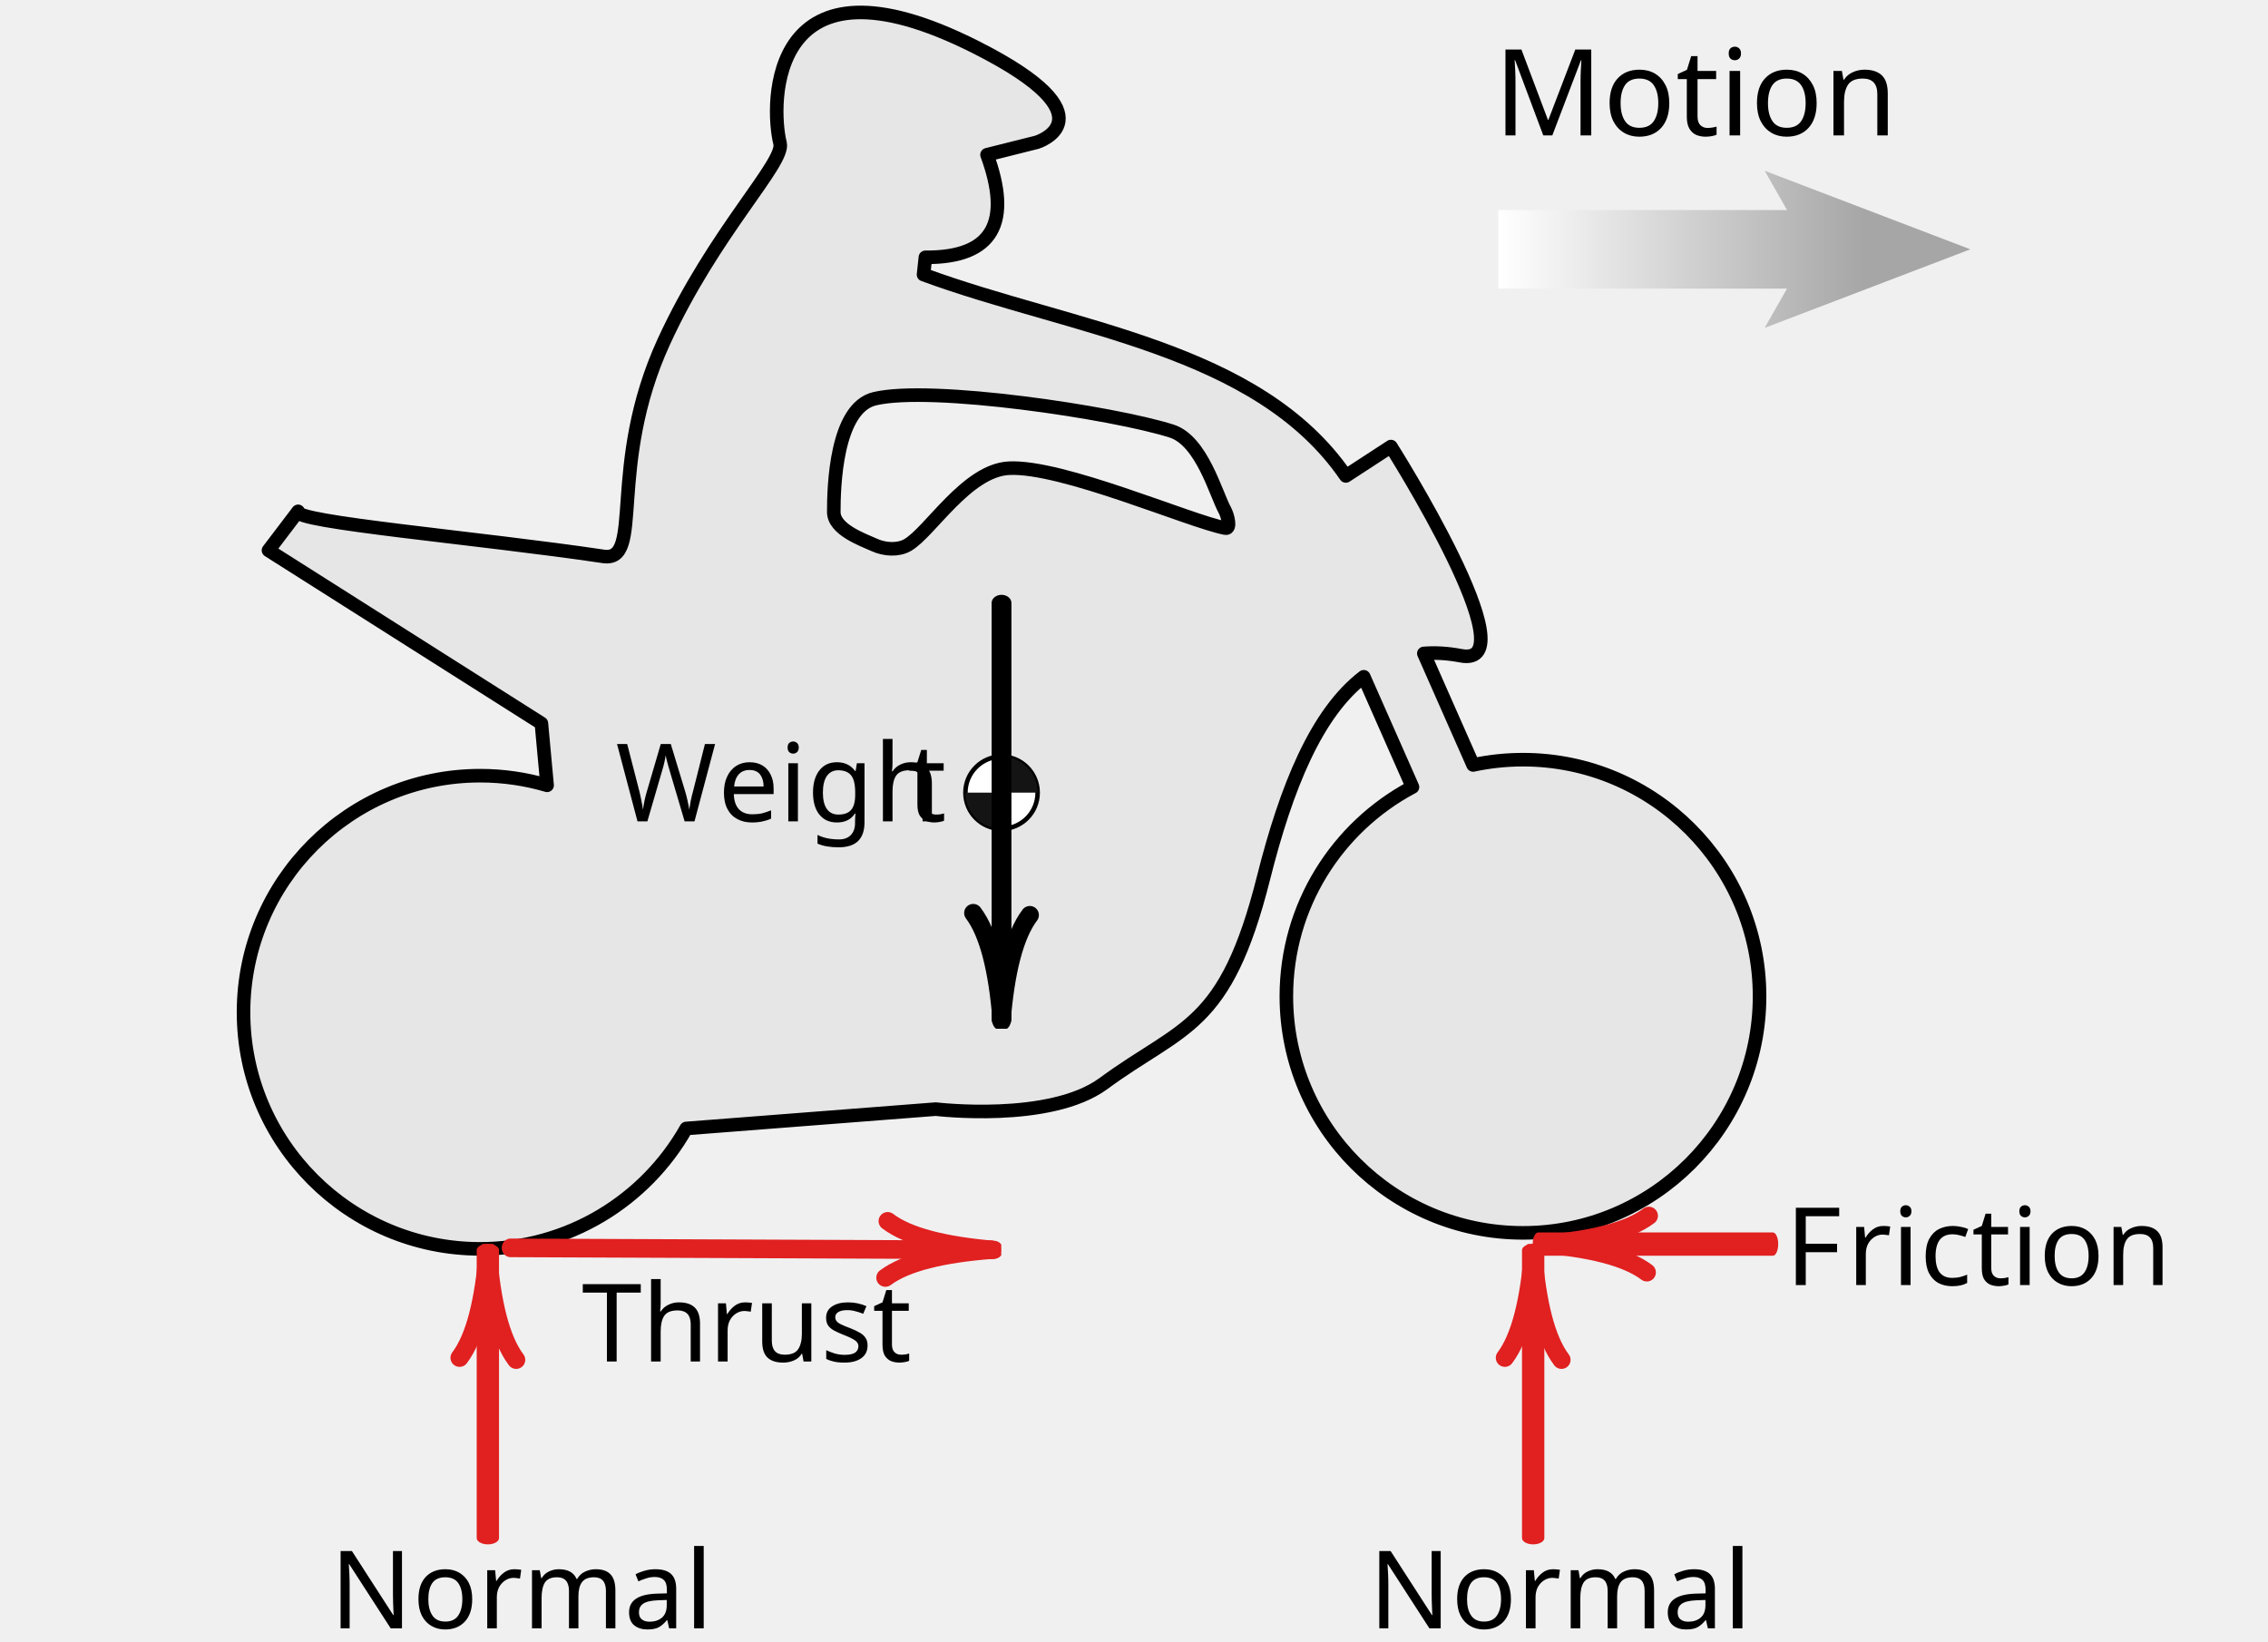
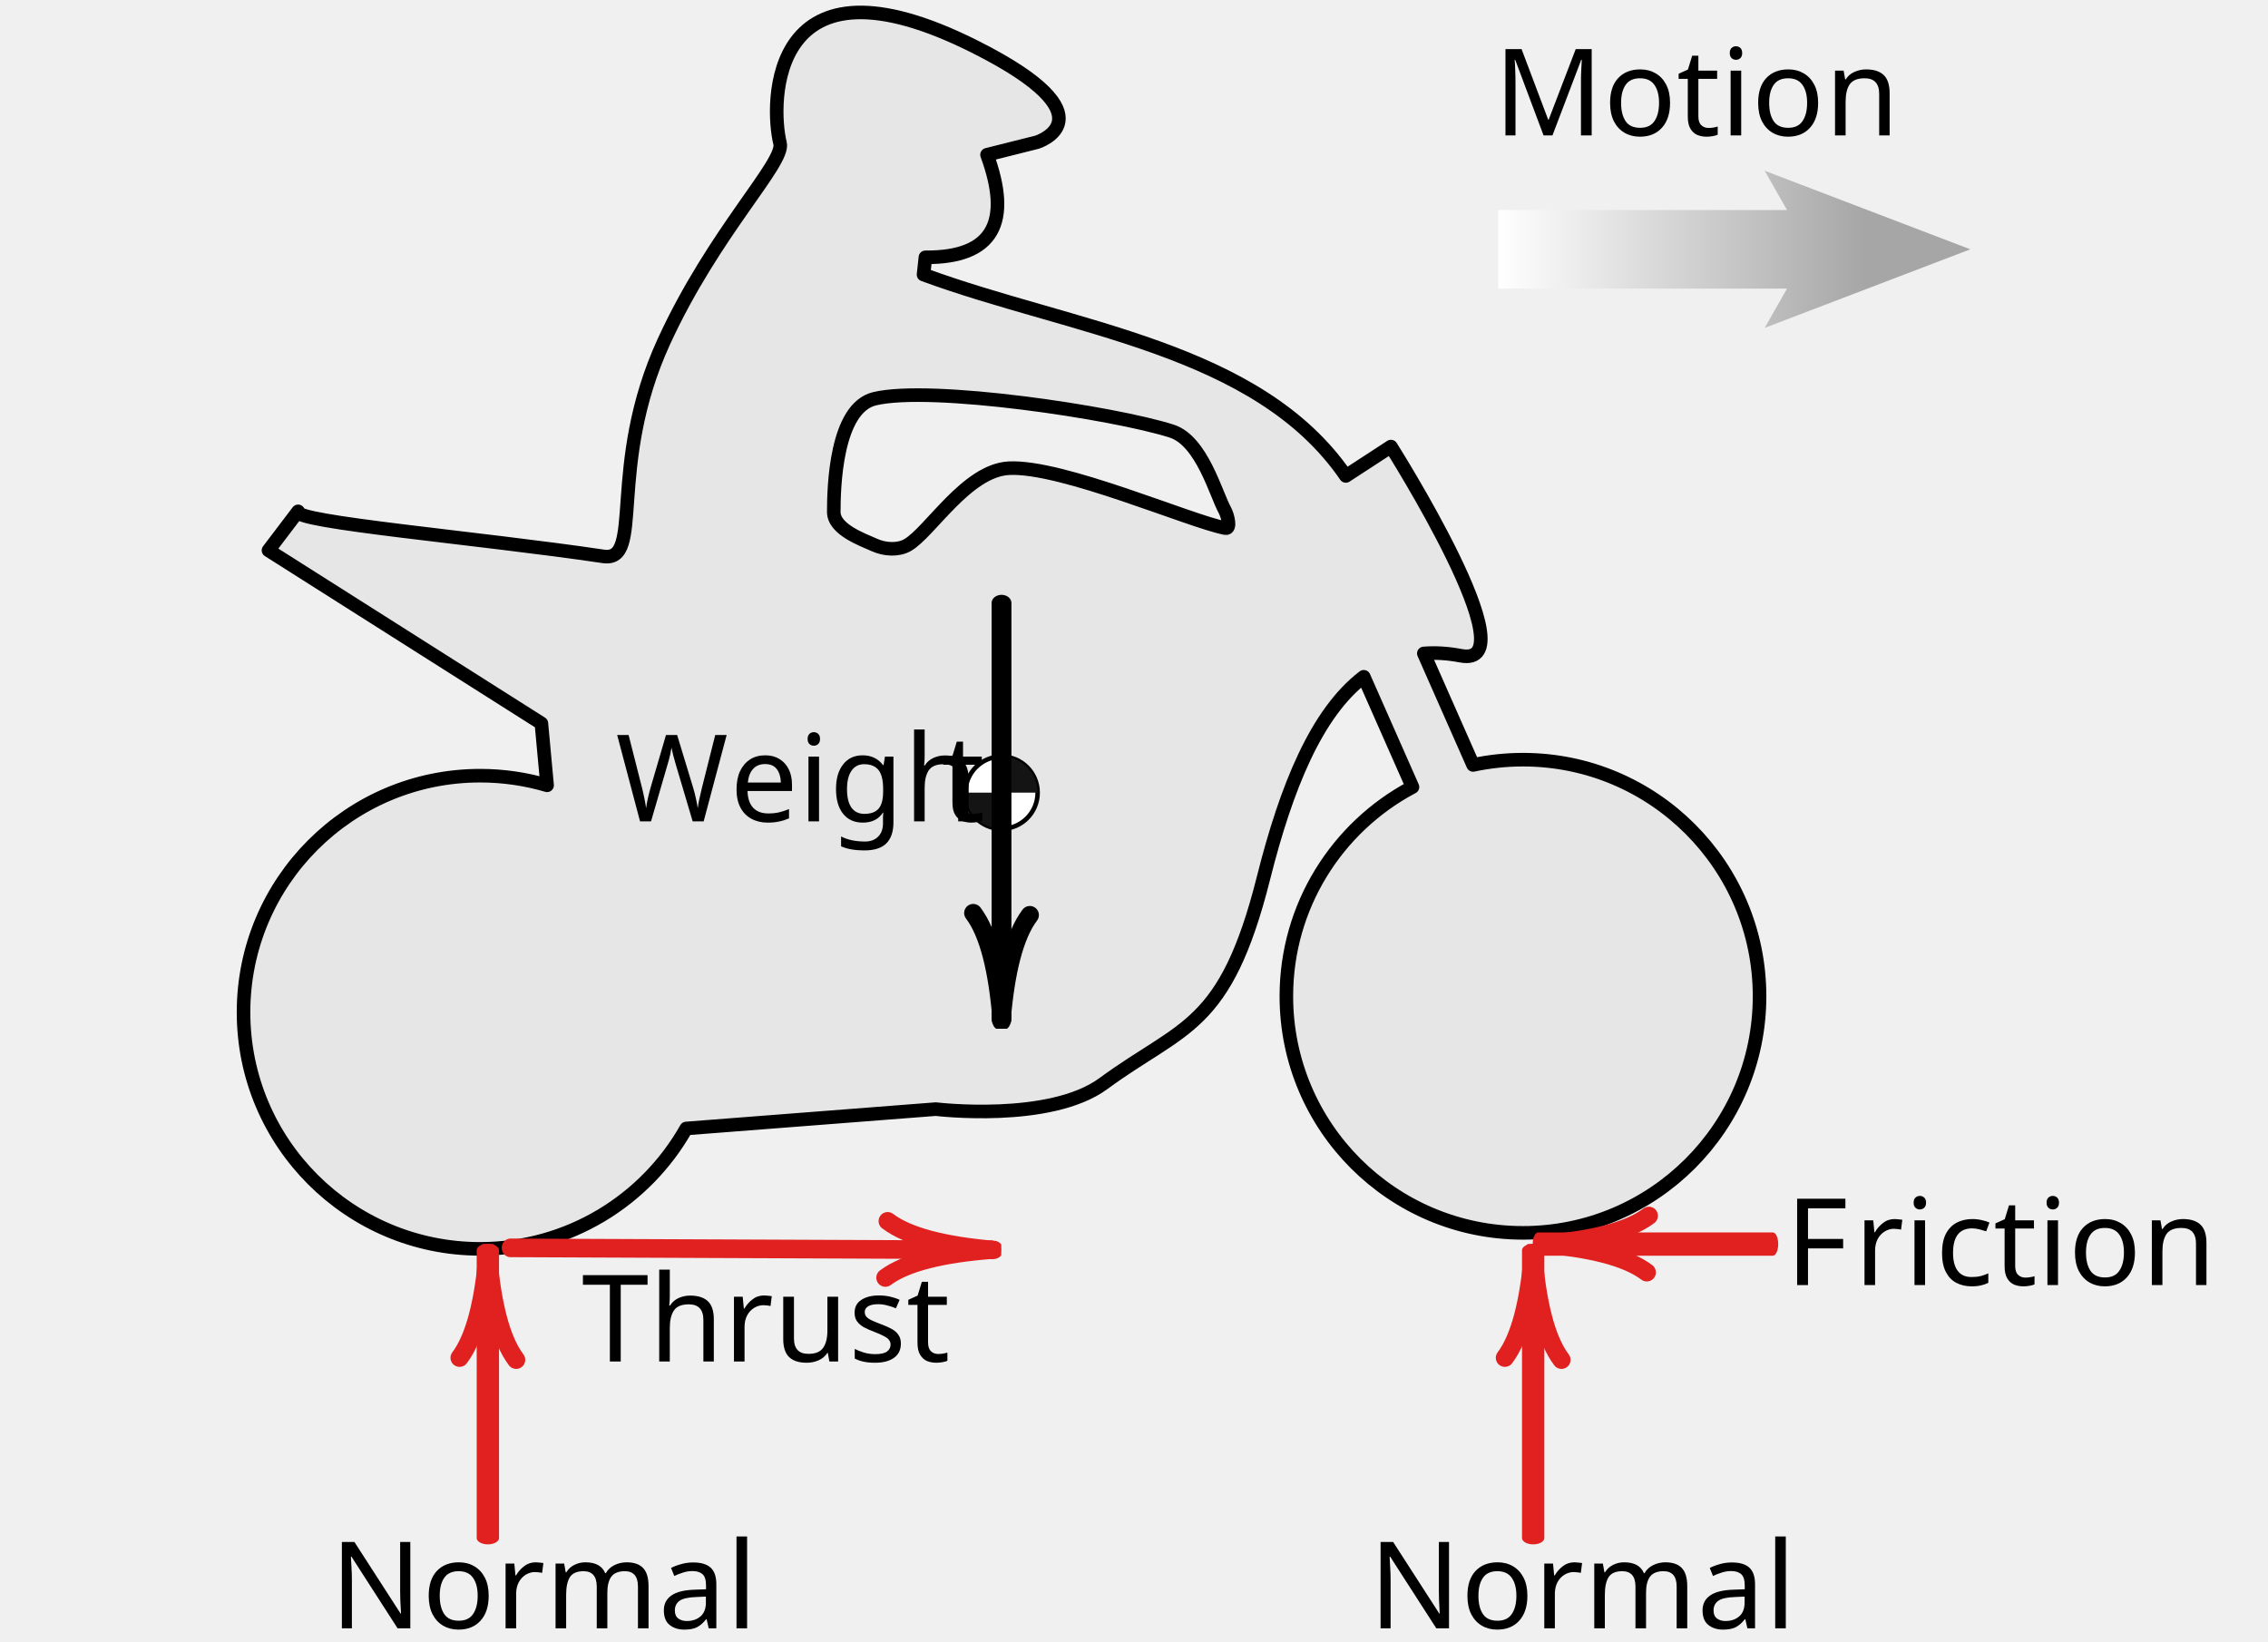
<svg xmlns="http://www.w3.org/2000/svg" width="100%" height="100%" viewBox="0 0 250 181" version="1.1" xml:space="preserve" style="fill-rule:evenodd;clip-rule:evenodd;stroke-linecap:round;stroke-linejoin:round;stroke-miterlimit:1.5;">
-   <g transform="matrix(1,0,0,1,0,-265)">
-     <g transform="matrix(0.74745,0,0,0.832231,-554.102,168.782)">
+   <g transform="matrix(1,0,0,1,-363,-265)">
+     <g transform="matrix(0.74745,0,0,0.832231,-191.102,168.782)">
      <rect id="bike-fbd" x="741.324" y="115.614" width="334.471" height="217.488" style="fill:none;" />
      <g id="bike-fbd1">
        <g transform="matrix(0.895847,0,0,1.03632,83.9747,-8.75159)">
          <g transform="matrix(1,0,0,1,-33.8938,4.08511)">
            <g transform="matrix(1.33788,0,0,1.03872,1590.87,-180.306)">
              <path d="M-447.5,368.461C-453.312,372.902 -457.023,382.029 -459.832,393.199C-464.528,411.87 -469.769,411.333 -479.527,418.512C-486.122,423.363 -500.156,421.659 -500.156,421.659L-530.867,424.04C-535.866,432.881 -545.355,438.854 -556.227,438.854C-572.295,438.854 -585.339,425.81 -585.339,409.743C-585.339,393.675 -572.295,380.631 -556.227,380.631C-553.366,380.631 -550.6,381.045 -547.987,381.815L-548.689,374.193L-582.269,352.905L-578.622,348.105C-579.533,349.405 -556.272,351.38 -541.075,353.645C-535.984,354.403 -540.679,342.611 -533.622,327.225C-527.425,313.713 -518.716,305.224 -519.321,302.819C-520.526,298.027 -520.785,278.089 -495.219,290.999C-478.072,299.658 -487.704,302.684 -487.704,302.684L-493.856,304.228C-490.83,312.477 -493.045,316.911 -501.438,316.847L-501.667,318.973C-483.432,325.691 -460.564,327.93 -449.705,343.749L-444.156,340.134C-444.156,340.134 -426.807,367.541 -435.57,365.87C-437.179,365.564 -438.689,365.476 -440.109,365.589L-434.047,379.31C-432.069,378.885 -430.016,378.661 -427.912,378.661C-411.845,378.661 -398.8,391.706 -398.8,407.773C-398.8,423.841 -411.845,436.885 -427.912,436.885C-443.979,436.885 -457.024,423.841 -457.024,407.773C-457.024,396.649 -450.771,386.974 -441.591,382.073C-441.562,382.058 -441.534,382.043 -441.505,382.028L-447.5,368.461ZM-512.712,348.183C-512.712,350.34 -509.196,351.577 -507.684,352.256C-506.453,352.808 -504.807,352.926 -503.636,352.256C-500.884,350.679 -496.377,343.076 -491.168,342.798C-484.651,342.451 -468.961,349.31 -464.532,350.17C-463.81,350.311 -464.237,348.607 -464.594,347.963C-465.697,345.973 -467.421,339.415 -471.148,338.228C-478.33,335.943 -500.756,332.59 -507.684,334.249C-512.486,335.399 -512.712,345.182 -512.712,348.183Z" style="fill:rgb(230,230,230);stroke:black;stroke-width:1.67px;" />
            </g>
            <g transform="matrix(2.4675,0,0,1.91574,936.665,-453.898)">
              <g transform="matrix(1.25687,0,0,1.25687,-74.8274,16.3482)">
                <circle cx="58.204" cy="265.722" r="1.917" style="fill:white;stroke:black;stroke-width:0.24px;" />
              </g>
              <g transform="matrix(1,0,0,1,-51.9155,90.0913)">
                <path d="M47.833,260.233C47.833,261.564 48.912,262.643 50.243,262.643L50.243,260.233L47.833,260.233Z" style="fill:rgb(20,20,20);" />
              </g>
              <g transform="matrix(-1,-1.22465e-16,1.22465e-16,-1,48.5703,610.558)">
                <path d="M47.833,260.233C47.833,261.564 48.912,262.643 50.243,262.643L50.243,260.233L47.833,260.233Z" style="fill:rgb(20,20,20);" />
              </g>
              <g id="_1.5pt-Vector-Red" transform="matrix(3.63451e-16,5.93561,-0.602421,3.68877e-17,88.3894,-1894.8)">
                <rect x="376" y="144" width="4.9" height="11" style="fill:none;" />
                <clipPath id="_clip1">
                  <rect x="376" y="144" width="4.9" height="11" />
                </clipPath>
                <g clip-path="url(#_clip1)">
                  <g transform="matrix(0.101967,0,-6.46565e-33,1.29873,339.522,-64.7289)">
                    <g transform="matrix(1,0,0,0.773585,2,26.8679)">
                      <path d="M403,178.5C397.599,178.061 393.529,177.085 391.268,175.38" style="stroke:black;stroke-width:2px;" />
                    </g>
                    <g transform="matrix(1,0,0,-0.773585,1.77402,303.038)">
                      <path d="M403,178.5C397.599,178.061 393.529,177.085 391.268,175.38" style="stroke:black;stroke-width:2px;" />
                    </g>
                  </g>
                  <g transform="matrix(0.0200387,-9.85944e-18,1.23875e-18,-0.24,373.75,177.82)">
                    <path d="M118,118L351.818,118" style="fill:none;fill-rule:nonzero;stroke:black;stroke-width:9.14px;stroke-miterlimit:10;" />
                  </g>
                </g>
              </g>
            </g>
            <g transform="matrix(1.48648,0,0,1.15408,-571.817,-30.2969)">
              <g id="_1.5pt-Vector-Red1" transform="matrix(-5.5469,6.79299e-16,-1.22465e-16,-1,3183.71,413.977)">
                <rect x="376" y="144" width="4.9" height="11" style="fill:none;" />
                <clipPath id="_clip2">
                  <rect x="376" y="144" width="4.9" height="11" />
                </clipPath>
                <g clip-path="url(#_clip2)">
                  <g transform="matrix(0.181124,0,-1.14849e-32,1.29873,307.4,-64.7289)">
                    <g transform="matrix(1,0,0,0.773585,2,26.8679)">
                      <path d="M403,178.5C397.599,178.061 393.529,177.085 391.268,175.38" style="fill:none;stroke:rgb(225,32,32);stroke-width:2px;" />
                    </g>
                    <g transform="matrix(1,0,0,-0.773585,1.77402,303.038)">
                      <path d="M403,178.5C397.599,178.061 393.529,177.085 391.268,175.38" style="fill:none;stroke:rgb(225,32,32);stroke-width:2px;" />
                    </g>
                  </g>
                  <g transform="matrix(0.0200387,-9.85944e-18,1.23875e-18,-0.24,373.75,177.82)">
                    <path d="M118,118L351.818,118" style="fill:none;fill-rule:nonzero;stroke:rgb(225,32,32);stroke-width:10.74px;stroke-miterlimit:10;" />
                  </g>
                </g>
              </g>
              <g id="_1.5pt-Vector-Red2" transform="matrix(4.16547e-16,-6.80272,1,6.12323e-17,921.402,2855.63)">
                <rect x="376" y="144" width="4.9" height="11" style="fill:none;" />
                <clipPath id="_clip3">
                  <rect x="376" y="144" width="4.9" height="11" />
                </clipPath>
                <g clip-path="url(#_clip3)">
                  <g transform="matrix(0.147687,0,-9.36472e-33,1.29873,320.968,-64.7289)">
                    <g transform="matrix(1,0,0,0.773585,2,26.8679)">
                      <path d="M403,178.5C397.599,178.061 393.529,177.085 391.268,175.38" style="fill:none;stroke:rgb(225,32,32);stroke-width:2px;" />
                    </g>
                    <g transform="matrix(1,0,0,-0.773585,1.77402,303.038)">
                      <path d="M403,178.5C397.599,178.061 393.529,177.085 391.268,175.38" style="fill:none;stroke:rgb(225,32,32);stroke-width:2px;" />
                    </g>
                  </g>
                  <g transform="matrix(0.0200387,-9.85944e-18,1.23875e-18,-0.24,373.75,177.82)">
                    <path d="M118,118L351.818,118" style="fill:none;fill-rule:nonzero;stroke:rgb(225,32,32);stroke-width:10.3px;stroke-miterlimit:10;" />
                  </g>
                </g>
              </g>
            </g>
            <g transform="matrix(1.48648,0,0,1.15408,-743.896,-30.2969)">
              <g id="_1.5pt-Vector-Red3" transform="matrix(11.3558,0.0468117,-0.00412223,0.999992,-3197.05,97.7891)">
                <rect x="376" y="144" width="4.9" height="11" style="fill:none;" />
                <clipPath id="_clip4">
                  <rect x="376" y="144" width="4.9" height="11" />
                </clipPath>
                <g clip-path="url(#_clip4)">
                  <g transform="matrix(0.0884715,0,-5.60989e-33,1.29873,344.998,-64.7289)">
                    <g transform="matrix(1,0,0,0.773585,2,26.8679)">
                      <path d="M403,178.5C397.599,178.061 393.529,177.085 391.268,175.38" style="fill:none;stroke:rgb(225,32,32);stroke-width:2px;" />
                    </g>
                    <g transform="matrix(1,0,0,-0.773585,1.77402,303.038)">
                      <path d="M403,178.5C397.599,178.061 393.529,177.085 391.268,175.38" style="fill:none;stroke:rgb(225,32,32);stroke-width:2px;" />
                    </g>
                  </g>
                  <g transform="matrix(0.0200387,-9.85944e-18,1.23875e-18,-0.24,373.75,177.82)">
                    <path d="M118,118L351.818,118" style="fill:none;fill-rule:nonzero;stroke:rgb(225,32,32);stroke-width:8.59px;stroke-miterlimit:10;" />
                  </g>
                </g>
              </g>
              <g id="_1.5pt-Vector-Red4" transform="matrix(4.16547e-16,-6.80272,1,6.12323e-17,921.402,2855.63)">
                <rect x="376" y="144" width="4.9" height="11" style="fill:none;" />
                <clipPath id="_clip5">
                  <rect x="376" y="144" width="4.9" height="11" />
                </clipPath>
                <g clip-path="url(#_clip5)">
                  <g transform="matrix(0.147687,0,-9.36472e-33,1.29873,320.968,-64.7289)">
                    <g transform="matrix(1,0,0,0.773585,2,26.8679)">
                      <path d="M403,178.5C397.599,178.061 393.529,177.085 391.268,175.38" style="fill:none;stroke:rgb(225,32,32);stroke-width:2px;" />
                    </g>
                    <g transform="matrix(1,0,0,-0.773585,1.77402,303.038)">
                      <path d="M403,178.5C397.599,178.061 393.529,177.085 391.268,175.38" style="fill:none;stroke:rgb(225,32,32);stroke-width:2px;" />
                    </g>
                  </g>
                  <g transform="matrix(0.0200387,-9.85944e-18,1.23875e-18,-0.24,373.75,177.82)">
                    <path d="M118,118L351.818,118" style="fill:none;fill-rule:nonzero;stroke:rgb(225,32,32);stroke-width:10.3px;stroke-miterlimit:10;" />
                  </g>
                </g>
              </g>
            </g>
          </g>
          <g transform="matrix(1.94585,0,0,1.11403,-487.356,50.3218)">
            <path d="M754.306,95.663L754.306,86.649L778.738,86.649L776.845,82.142L794.246,91.156L776.845,100.171L778.738,95.663L754.306,95.663Z" style="fill:url(#_Linear6);" />
          </g>
          <g transform="matrix(1.48648,0,0,1.15408,929.263,-25.6478)">
-             <g transform="matrix(13.3333,0,0,13.3333,75.7107,141.207)">
+             <g transform="matrix(13.3957,0,0,13.3957,75.9062,141.207)">
                        </g>
-             <text x="33.914px" y="141.207px" style="font-family:'CMUSerif-Roman', 'CMU Serif';font-weight:500;font-size:13.333px;">Motion</text>
+             <text x="33.914px" y="141.207px" style="font-family:'CMUSerif-Roman', 'CMU Serif';font-weight:500;font-size:13.396px;">Motion</text>
          </g>
          <g transform="matrix(1.48648,0,0,1.15408,805.126,253.874)">
-             <g transform="matrix(12,0,0,12,52.4479,34.7874)">
+             <g transform="matrix(13.3957,0,0,13.3957,56.6391,34.7874)">
                        </g>
-             <text x="16.413px" y="34.787px" style="font-family:'CMUSerif-Roman', 'CMU Serif';font-weight:500;font-size:12px;">Thrust</text>
+             <text x="16.413px" y="34.787px" style="font-family:'CMUSerif-Roman', 'CMU Serif';font-weight:500;font-size:13.396px;">Thrust</text>
          </g>
          <g transform="matrix(1.48648,0,0,1.15408,934.717,287.982)">
-             <g transform="matrix(12,0,0,12,55.4128,34.7874)">
+             <g transform="matrix(13.3957,0,0,13.3957,59.9487,34.7874)">
                        </g>
-             <text x="16.413px" y="34.787px" style="font-family:'CMUSerif-Roman', 'CMU Serif';font-weight:500;font-size:12px;">Normal</text>
+             <text x="16.413px" y="34.787px" style="font-family:'CMUSerif-Roman', 'CMU Serif';font-weight:500;font-size:13.396px;">Normal</text>
          </g>
          <g transform="matrix(1.48648,0,0,1.15408,763.726,287.982)">
-             <g transform="matrix(12,0,0,12,55.4128,34.7874)">
+             <g transform="matrix(13.3957,0,0,13.3957,59.9487,34.7874)">
                        </g>
-             <text x="16.413px" y="34.787px" style="font-family:'CMUSerif-Roman', 'CMU Serif';font-weight:500;font-size:12px;">Normal</text>
+             <text x="16.413px" y="34.787px" style="font-family:'CMUSerif-Roman', 'CMU Serif';font-weight:500;font-size:13.396px;">Normal</text>
          </g>
          <g transform="matrix(1.48648,0,0,1.15408,1003.29,244.109)">
-             <g transform="matrix(12,0,0,12,57.2057,34.7874)">
+             <g transform="matrix(13.3957,0,0,13.3957,61.9502,34.7874)">
                        </g>
-             <text x="16.413px" y="34.787px" style="font-family:'CMUSerif-Roman', 'CMU Serif';font-weight:500;font-size:12px;">F<tspan x="23.239px " y="34.787px ">r</tspan>iction</text>
+             <text x="16.413px" y="34.787px" style="font-family:'CMUSerif-Roman', 'CMU Serif';font-weight:500;font-size:13.396px;">F<tspan x="24.033px " y="34.787px ">r</tspan>iction</text>
          </g>
          <g transform="matrix(1.48648,0,0,1.15408,810.741,184.839)">
-             <g transform="matrix(12,0,0,12,53.362,34.7874)">
+             <g transform="matrix(13.3957,0,0,13.3957,57.6594,34.7874)">
                        </g>
-             <text x="16.413px" y="34.787px" style="font-family:'CMUSerif-Roman', 'CMU Serif';font-weight:500;font-size:12px;">W<tspan x="27.739px " y="34.787px ">e</tspan>igh<tspan x="48.71px " y="34.787px ">t</tspan>
+             <text x="16.413px" y="34.787px" style="font-family:'CMUSerif-Roman', 'CMU Serif';font-weight:500;font-size:13.396px;">W<tspan x="29.056px " y="34.787px ">e</tspan>igh<tspan x="52.466px " y="34.787px ">t</tspan>
            </text>
          </g>
        </g>
      </g>
    </g>
  </g>
  <defs>
    <linearGradient id="_Linear6" x1="0" y1="0" x2="1" y2="0" gradientUnits="userSpaceOnUse" gradientTransform="matrix(31.1269,0,0,3.90296,754.306,91.1561)">
      <stop offset="0" style="stop-color:white;stop-opacity:1" />
      <stop offset="1" style="stop-color:rgb(166,166,166);stop-opacity:1" />
    </linearGradient>
  </defs>
</svg>
